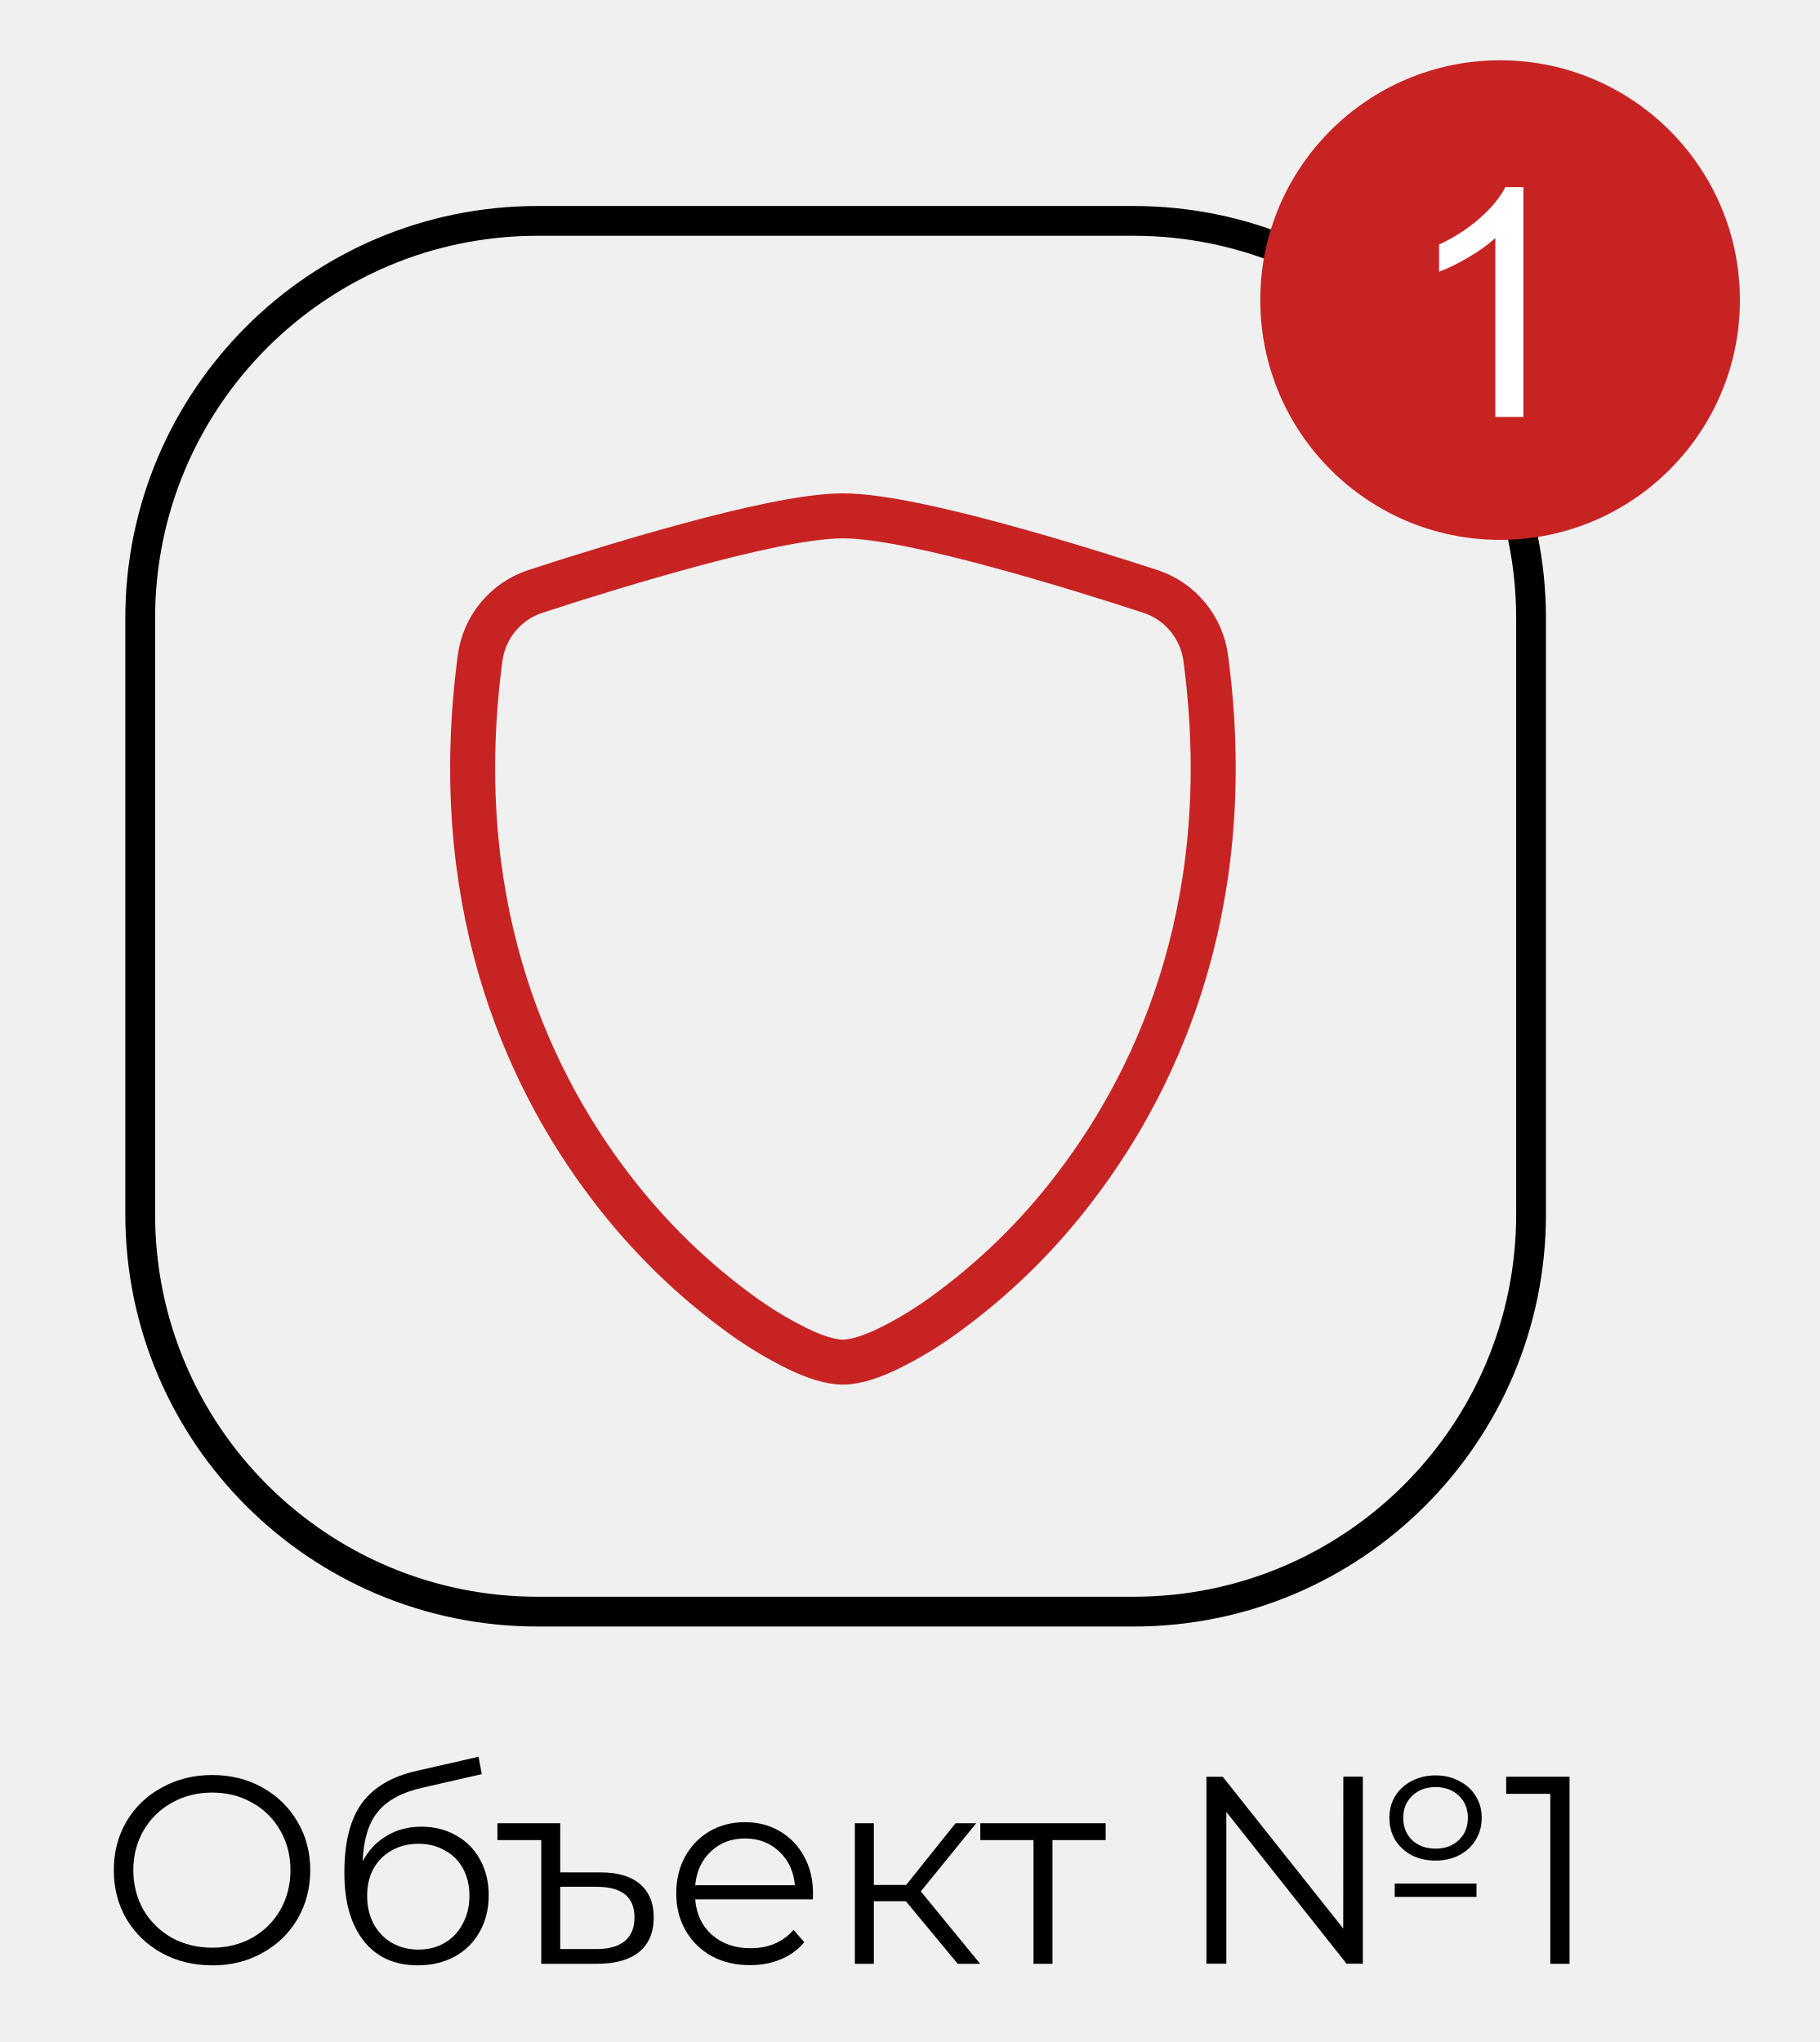
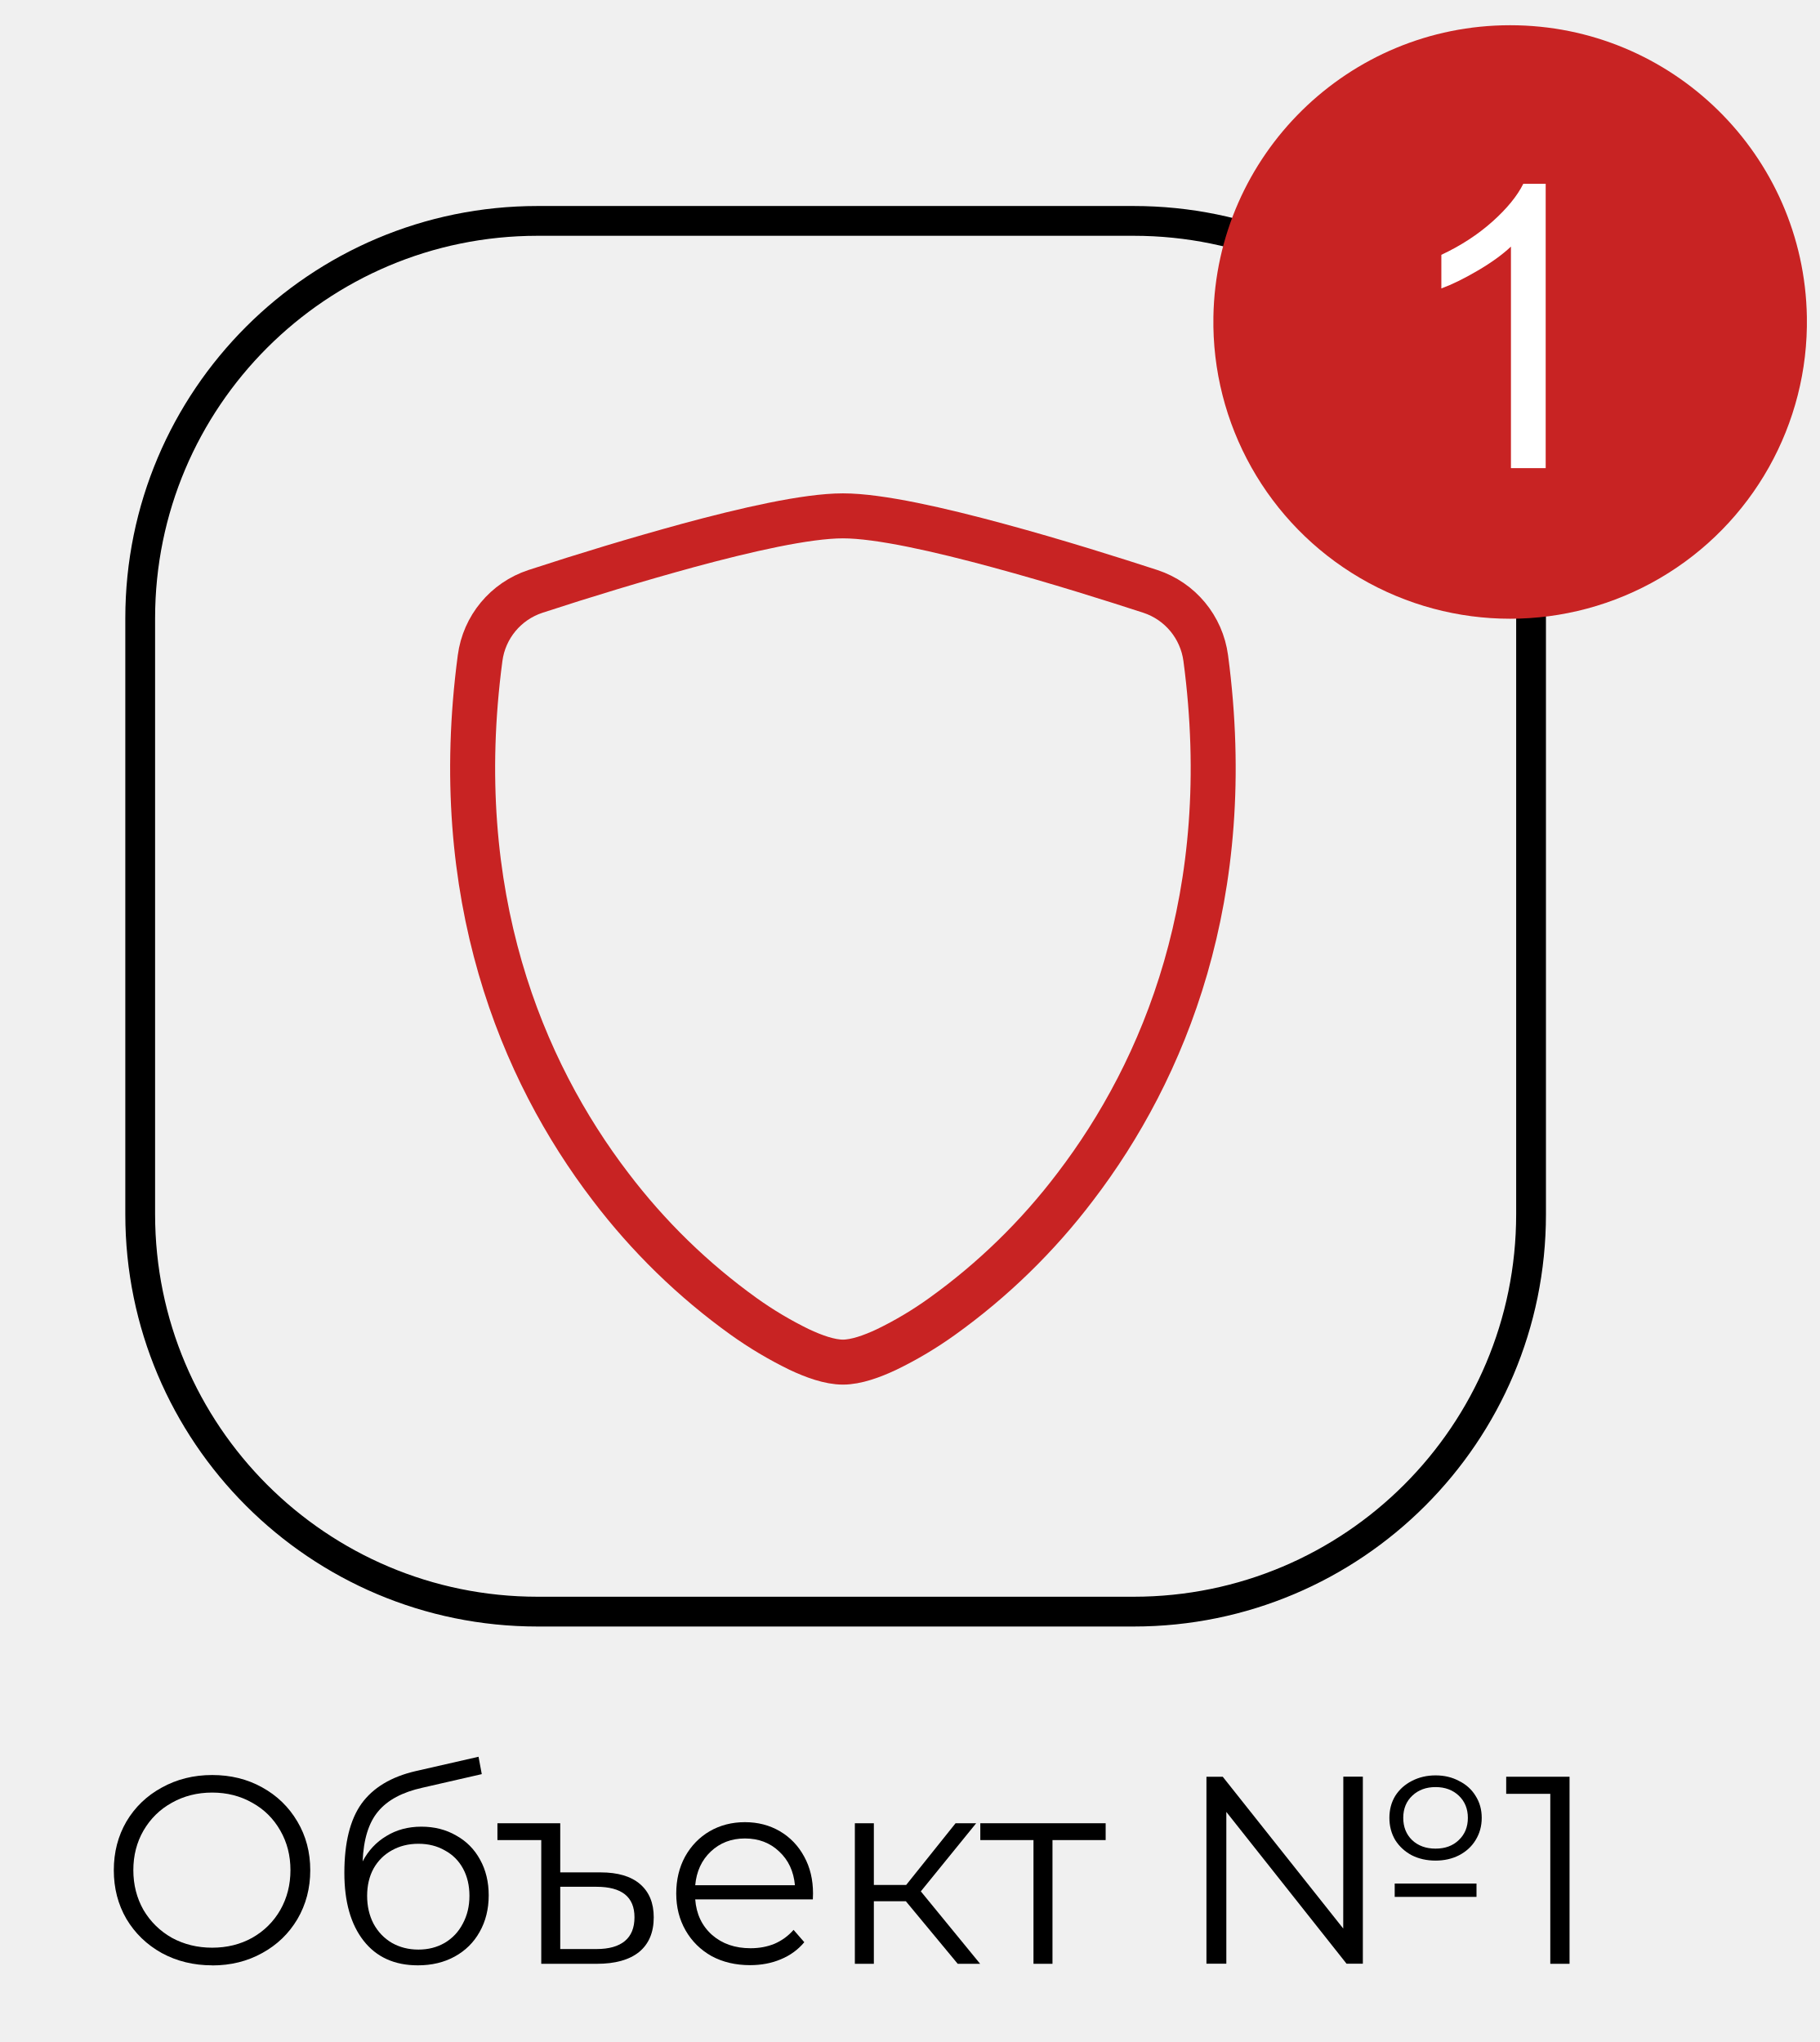
<svg xmlns="http://www.w3.org/2000/svg" id="svg6" version="1.1" viewBox="0 0 20.219 22.694" class="bi bi-app-indicator" fill="currentColor" height="22.694" width="20.219">
  <defs id="defs10" />
  <path d="m 5.974,2.455 c -2.439,0 -4.416,1.977 -4.416,4.416 v 6.624 c 0,2.439 1.977,4.416 4.416,4.416 h 6.624 c 2.439,0 4.416,-1.977 4.416,-4.416 V 6.871 c 0,-2.439 -1.977,-4.416 -4.416,-4.416 z" id="path2-7" style="fill:none;stroke:#000000;stroke-width:0.331;stroke-miterlimit:4;stroke-dasharray:none;stroke-opacity:1" />
  <path d="m 7.646,6.062 c 0.638,-0.173 1.316,-0.329 1.721,-0.329 0.406,0 1.083,0.156 1.721,0.329 0.653,0.176 1.31,0.385 1.697,0.511 0.33,0.109 0.568,0.397 0.614,0.742 0.35,2.632 -0.463,4.582 -1.449,5.873 -0.418,0.552 -0.917,1.038 -1.48,1.442 -0.195,0.14 -0.401,0.263 -0.616,0.367 -0.165,0.078 -0.342,0.141 -0.487,0.141 -0.146,0 -0.322,-0.063 -0.487,-0.141 -0.215,-0.105 -0.422,-0.228 -0.616,-0.367 -0.563,-0.404 -1.061,-0.89 -1.48,-1.442 -0.986,-1.29 -1.799,-3.241 -1.449,-5.873 0.045,-0.345 0.284,-0.633 0.614,-0.742 0.562,-0.184 1.127,-0.355 1.697,-0.511 z" id="path2" style="fill:none;fill-opacity:1;stroke:#c82323;stroke-width:0.5;stroke-miterlimit:4;stroke-dasharray:none;stroke-opacity:1" />
  <g style="font-style:normal;font-variant:normal;font-weight:normal;font-stretch:normal;font-size:2.97px;line-height:1.25;font-family:Montserrat;-inkscape-font-specification:Montserrat;stroke-width:0.557" id="text939" aria-label="Объект №1" transform="translate(0.8977255,1.243936)">
    <path id="path941" style="font-style:normal;font-variant:normal;font-weight:normal;font-stretch:normal;font-family:Montserrat;-inkscape-font-specification:Montserrat;stroke-width:0.557" d="m 1.46,20.598 q -0.309,0 -0.561,-0.137 Q 0.65,20.322 0.507,20.082 0.367,19.841 0.367,19.541 q 0,-0.3 0.14,-0.541 0.143,-0.241 0.392,-0.377 0.252,-0.14 0.561,-0.14 0.309,0 0.555,0.137 0.249,0.137 0.392,0.38 0.143,0.241 0.143,0.541 0,0.3 -0.143,0.544 -0.143,0.241 -0.392,0.377 -0.247,0.137 -0.555,0.137 z m 0,-0.196 q 0.247,0 0.445,-0.11 0.199,-0.113 0.312,-0.309 0.113,-0.199 0.113,-0.443 0,-0.244 -0.113,-0.44 -0.113,-0.199 -0.312,-0.309 -0.199,-0.113 -0.445,-0.113 -0.247,0 -0.448,0.113 -0.199,0.11 -0.315,0.309 -0.113,0.196 -0.113,0.44 0,0.244 0.113,0.443 0.116,0.196 0.315,0.309 0.202,0.11 0.448,0.11 z" />
    <path id="path943" style="font-style:normal;font-variant:normal;font-weight:normal;font-stretch:normal;font-family:Montserrat;-inkscape-font-specification:Montserrat;stroke-width:0.557" d="m 3.785,19.057 q 0.217,0 0.386,0.098 0.172,0.095 0.267,0.27 0.095,0.172 0.095,0.395 0,0.229 -0.101,0.407 -0.098,0.175 -0.276,0.273 -0.178,0.098 -0.41,0.098 -0.389,0 -0.603,-0.273 -0.214,-0.273 -0.214,-0.754 0,-0.502 0.19,-0.769 0.193,-0.267 0.6,-0.362 l 0.701,-0.16 0.036,0.193 -0.659,0.151 q -0.336,0.074 -0.493,0.264 -0.157,0.187 -0.172,0.555 0.095,-0.181 0.264,-0.282 0.169,-0.104 0.389,-0.104 z m -0.033,1.366 q 0.163,0 0.291,-0.074 0.131,-0.077 0.202,-0.214 0.074,-0.137 0.074,-0.309 0,-0.172 -0.071,-0.303 -0.071,-0.131 -0.202,-0.202 -0.128,-0.074 -0.294,-0.074 -0.166,0 -0.297,0.074 -0.128,0.071 -0.202,0.202 -0.071,0.131 -0.071,0.303 0,0.172 0.071,0.309 0.074,0.137 0.205,0.214 0.131,0.074 0.294,0.074 z" />
    <path id="path945" style="font-style:normal;font-variant:normal;font-weight:normal;font-stretch:normal;font-family:Montserrat;-inkscape-font-specification:Montserrat;stroke-width:0.557" d="m 5.776,19.565 q 0.288,0 0.44,0.131 0.151,0.131 0.151,0.368 0,0.252 -0.163,0.386 -0.163,0.131 -0.469,0.131 H 5.117 v -1.375 h -0.487 v -0.187 h 0.698 v 0.546 z m -0.045,0.852 q 0.208,0 0.315,-0.089 0.107,-0.089 0.107,-0.264 0,-0.339 -0.422,-0.339 H 5.328 v 0.692 z" />
    <path id="path947" style="font-style:normal;font-variant:normal;font-weight:normal;font-stretch:normal;font-family:Montserrat;-inkscape-font-specification:Montserrat;stroke-width:0.557" d="M 8.135,19.865 H 6.828 q 0.018,0.244 0.187,0.395 0.169,0.148 0.428,0.148 0.146,0 0.267,-0.05 0.122,-0.053 0.211,-0.154 l 0.119,0.137 q -0.104,0.125 -0.261,0.19 -0.154,0.065 -0.342,0.065 -0.241,0 -0.428,-0.101 -0.184,-0.104 -0.288,-0.285 -0.104,-0.181 -0.104,-0.41 0,-0.229 0.098,-0.41 0.101,-0.181 0.273,-0.282 0.175,-0.101 0.392,-0.101 0.217,0 0.389,0.101 0.172,0.101 0.27,0.282 0.098,0.178 0.098,0.41 z M 7.38,19.188 q -0.226,0 -0.38,0.146 -0.151,0.143 -0.172,0.374 H 7.936 Q 7.915,19.476 7.761,19.333 7.609,19.188 7.38,19.188 Z" />
    <path id="path949" style="font-style:normal;font-variant:normal;font-weight:normal;font-stretch:normal;font-family:Montserrat;-inkscape-font-specification:Montserrat;stroke-width:0.557" d="M 9.169,19.886 H 8.813 v 0.695 H 8.602 v -1.562 h 0.211 v 0.686 h 0.359 l 0.549,-0.686 h 0.229 l -0.615,0.757 0.659,0.805 H 9.745 Z" />
    <path id="path951" style="font-style:normal;font-variant:normal;font-weight:normal;font-stretch:normal;font-family:Montserrat;-inkscape-font-specification:Montserrat;stroke-width:0.557" d="m 11.389,19.206 h -0.591 v 1.375 H 10.587 V 19.206 H 9.996 v -0.187 h 1.393 z" />
    <path id="path953" style="font-style:normal;font-variant:normal;font-weight:normal;font-stretch:normal;font-family:Montserrat;-inkscape-font-specification:Montserrat;stroke-width:0.557" d="m 15.055,19.434 q -0.146,0 -0.264,-0.059 -0.116,-0.062 -0.184,-0.169 -0.065,-0.11 -0.065,-0.247 0,-0.137 0.065,-0.244 0.068,-0.107 0.184,-0.166 0.119,-0.062 0.264,-0.062 0.146,0 0.261,0.062 0.119,0.059 0.184,0.166 0.068,0.107 0.068,0.244 0,0.137 -0.068,0.247 -0.065,0.107 -0.184,0.169 -0.116,0.059 -0.261,0.059 z m -1.025,-0.933 h 0.217 v 2.079 h -0.181 l -1.336,-1.687 v 1.687 H 12.509 V 18.502 h 0.181 l 1.339,1.687 z m 1.025,0.116 q -0.157,0 -0.258,0.095 -0.101,0.095 -0.101,0.247 0,0.151 0.098,0.247 0.101,0.095 0.261,0.095 0.16,0 0.258,-0.095 0.101,-0.095 0.101,-0.247 0,-0.151 -0.101,-0.247 -0.101,-0.095 -0.258,-0.095 z m -0.454,1.072 h 0.909 v 0.148 h -0.909 z" />
    <path id="path955" style="font-style:normal;font-variant:normal;font-weight:normal;font-stretch:normal;font-family:Montserrat;-inkscape-font-specification:Montserrat;stroke-width:0.557" d="m 16.544,18.502 v 2.079 H 16.33 V 18.692 H 15.84 V 18.502 Z" />
  </g>
-   <path id="path6950" d="m 19.335,3.335 a 2.665,2.665 0 1 1 -5.33,0 2.665,2.665 0 0 1 5.33,0 z" style="fill:#c82323;fill-opacity:1;stroke-width:0.888" />
-   <g style="font-style:normal;font-variant:normal;font-weight:normal;font-stretch:normal;font-size:4.738px;line-height:1.25;font-family:Arial;-inkscape-font-specification:Arial;fill:#ffffff;fill-opacity:1;stroke-width:0.888" id="text7564" aria-label="1">
+   <path id="path6950" d="m 20.079,3.521 a 3.298,3.298 0 1 1 -6.595,0 3.298,3.298 0 0 1 6.595,0 z" style="fill:#c82323;fill-opacity:1;stroke-width:1.099" />
+   <g transform="matrix(1.237347,0,0,1.237347,-3.770544,-0.5311)" style="font-style:normal;font-variant:normal;font-weight:normal;font-stretch:normal;font-size:4.738px;line-height:1.25;font-family:Arial;-inkscape-font-specification:Arial;fill:#ffffff;fill-opacity:1;stroke-width:0.888" id="text7564" aria-label="1">
    <path id="path8325" style="font-style:normal;font-variant:normal;font-weight:normal;font-stretch:normal;font-size:3.553px;font-family:Arial;-inkscape-font-specification:Arial;fill:#ffffff;fill-opacity:1;stroke-width:0.888" d="M 16.929,4.634 H 16.617 V 2.644 Q 16.504,2.751 16.32,2.859 16.138,2.966 15.992,3.02 V 2.718 q 0.262,-0.123 0.458,-0.298 0.196,-0.175 0.278,-0.34 h 0.201 z" />
  </g>
</svg>
